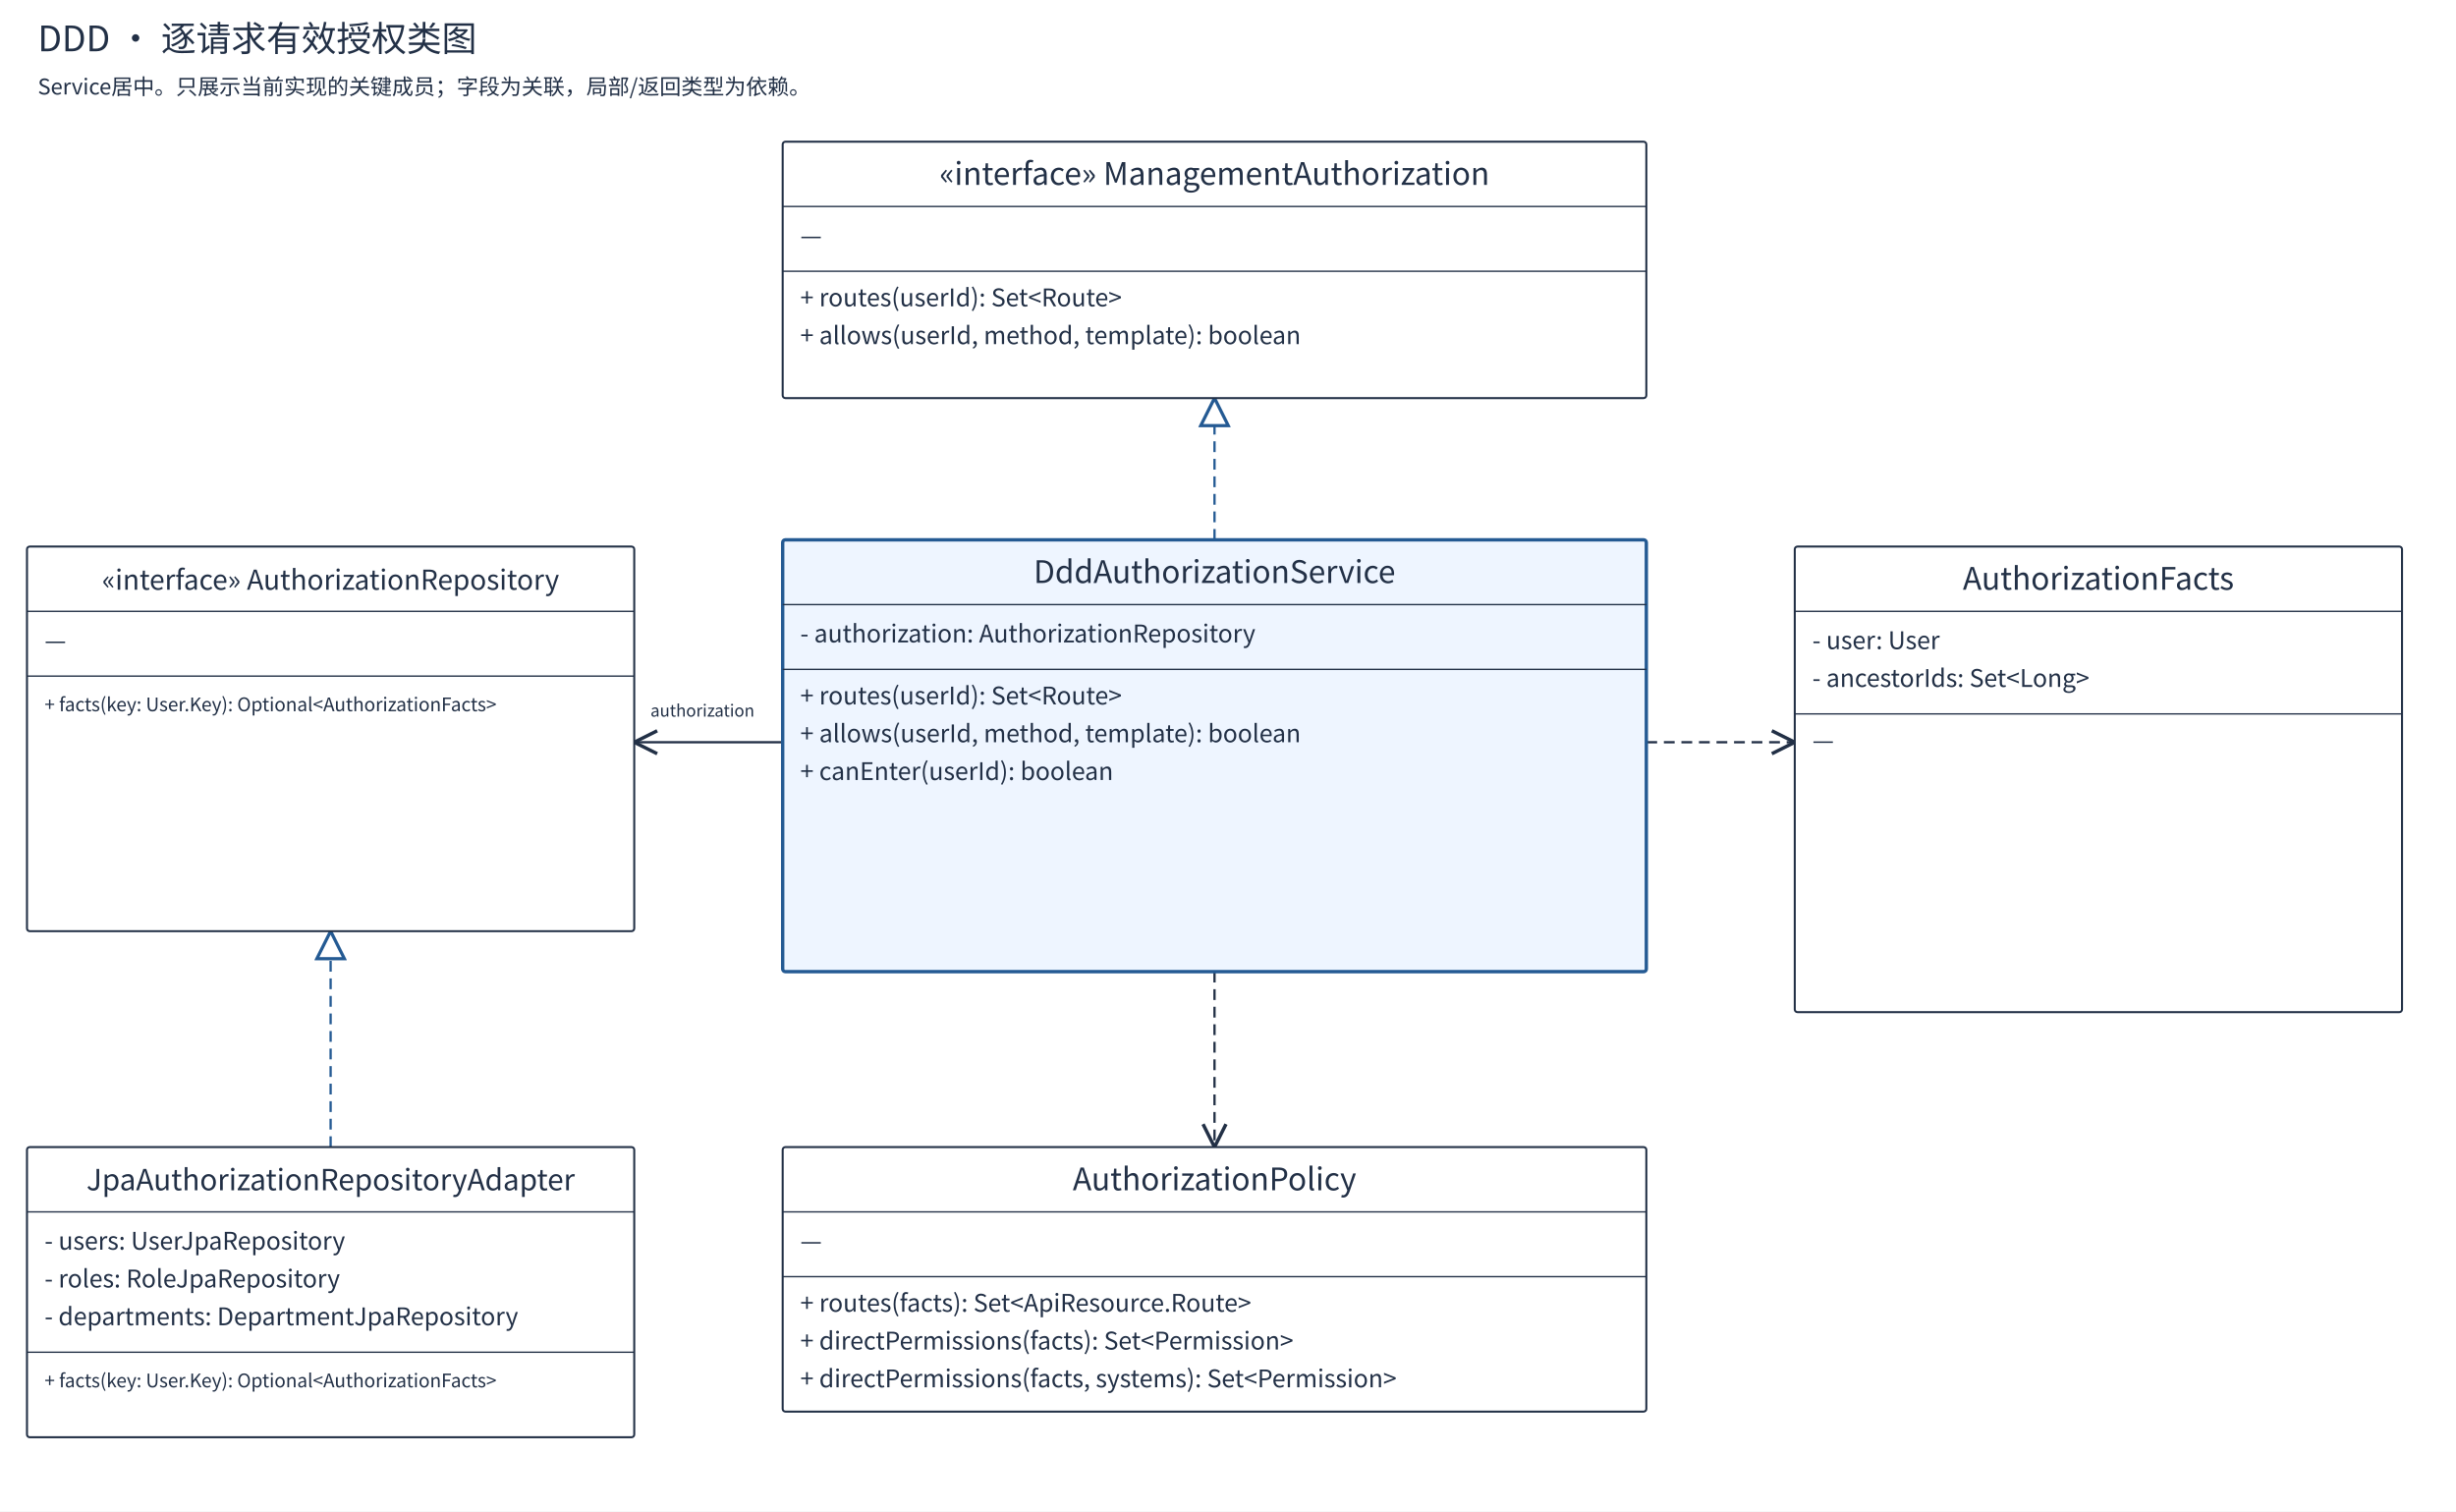
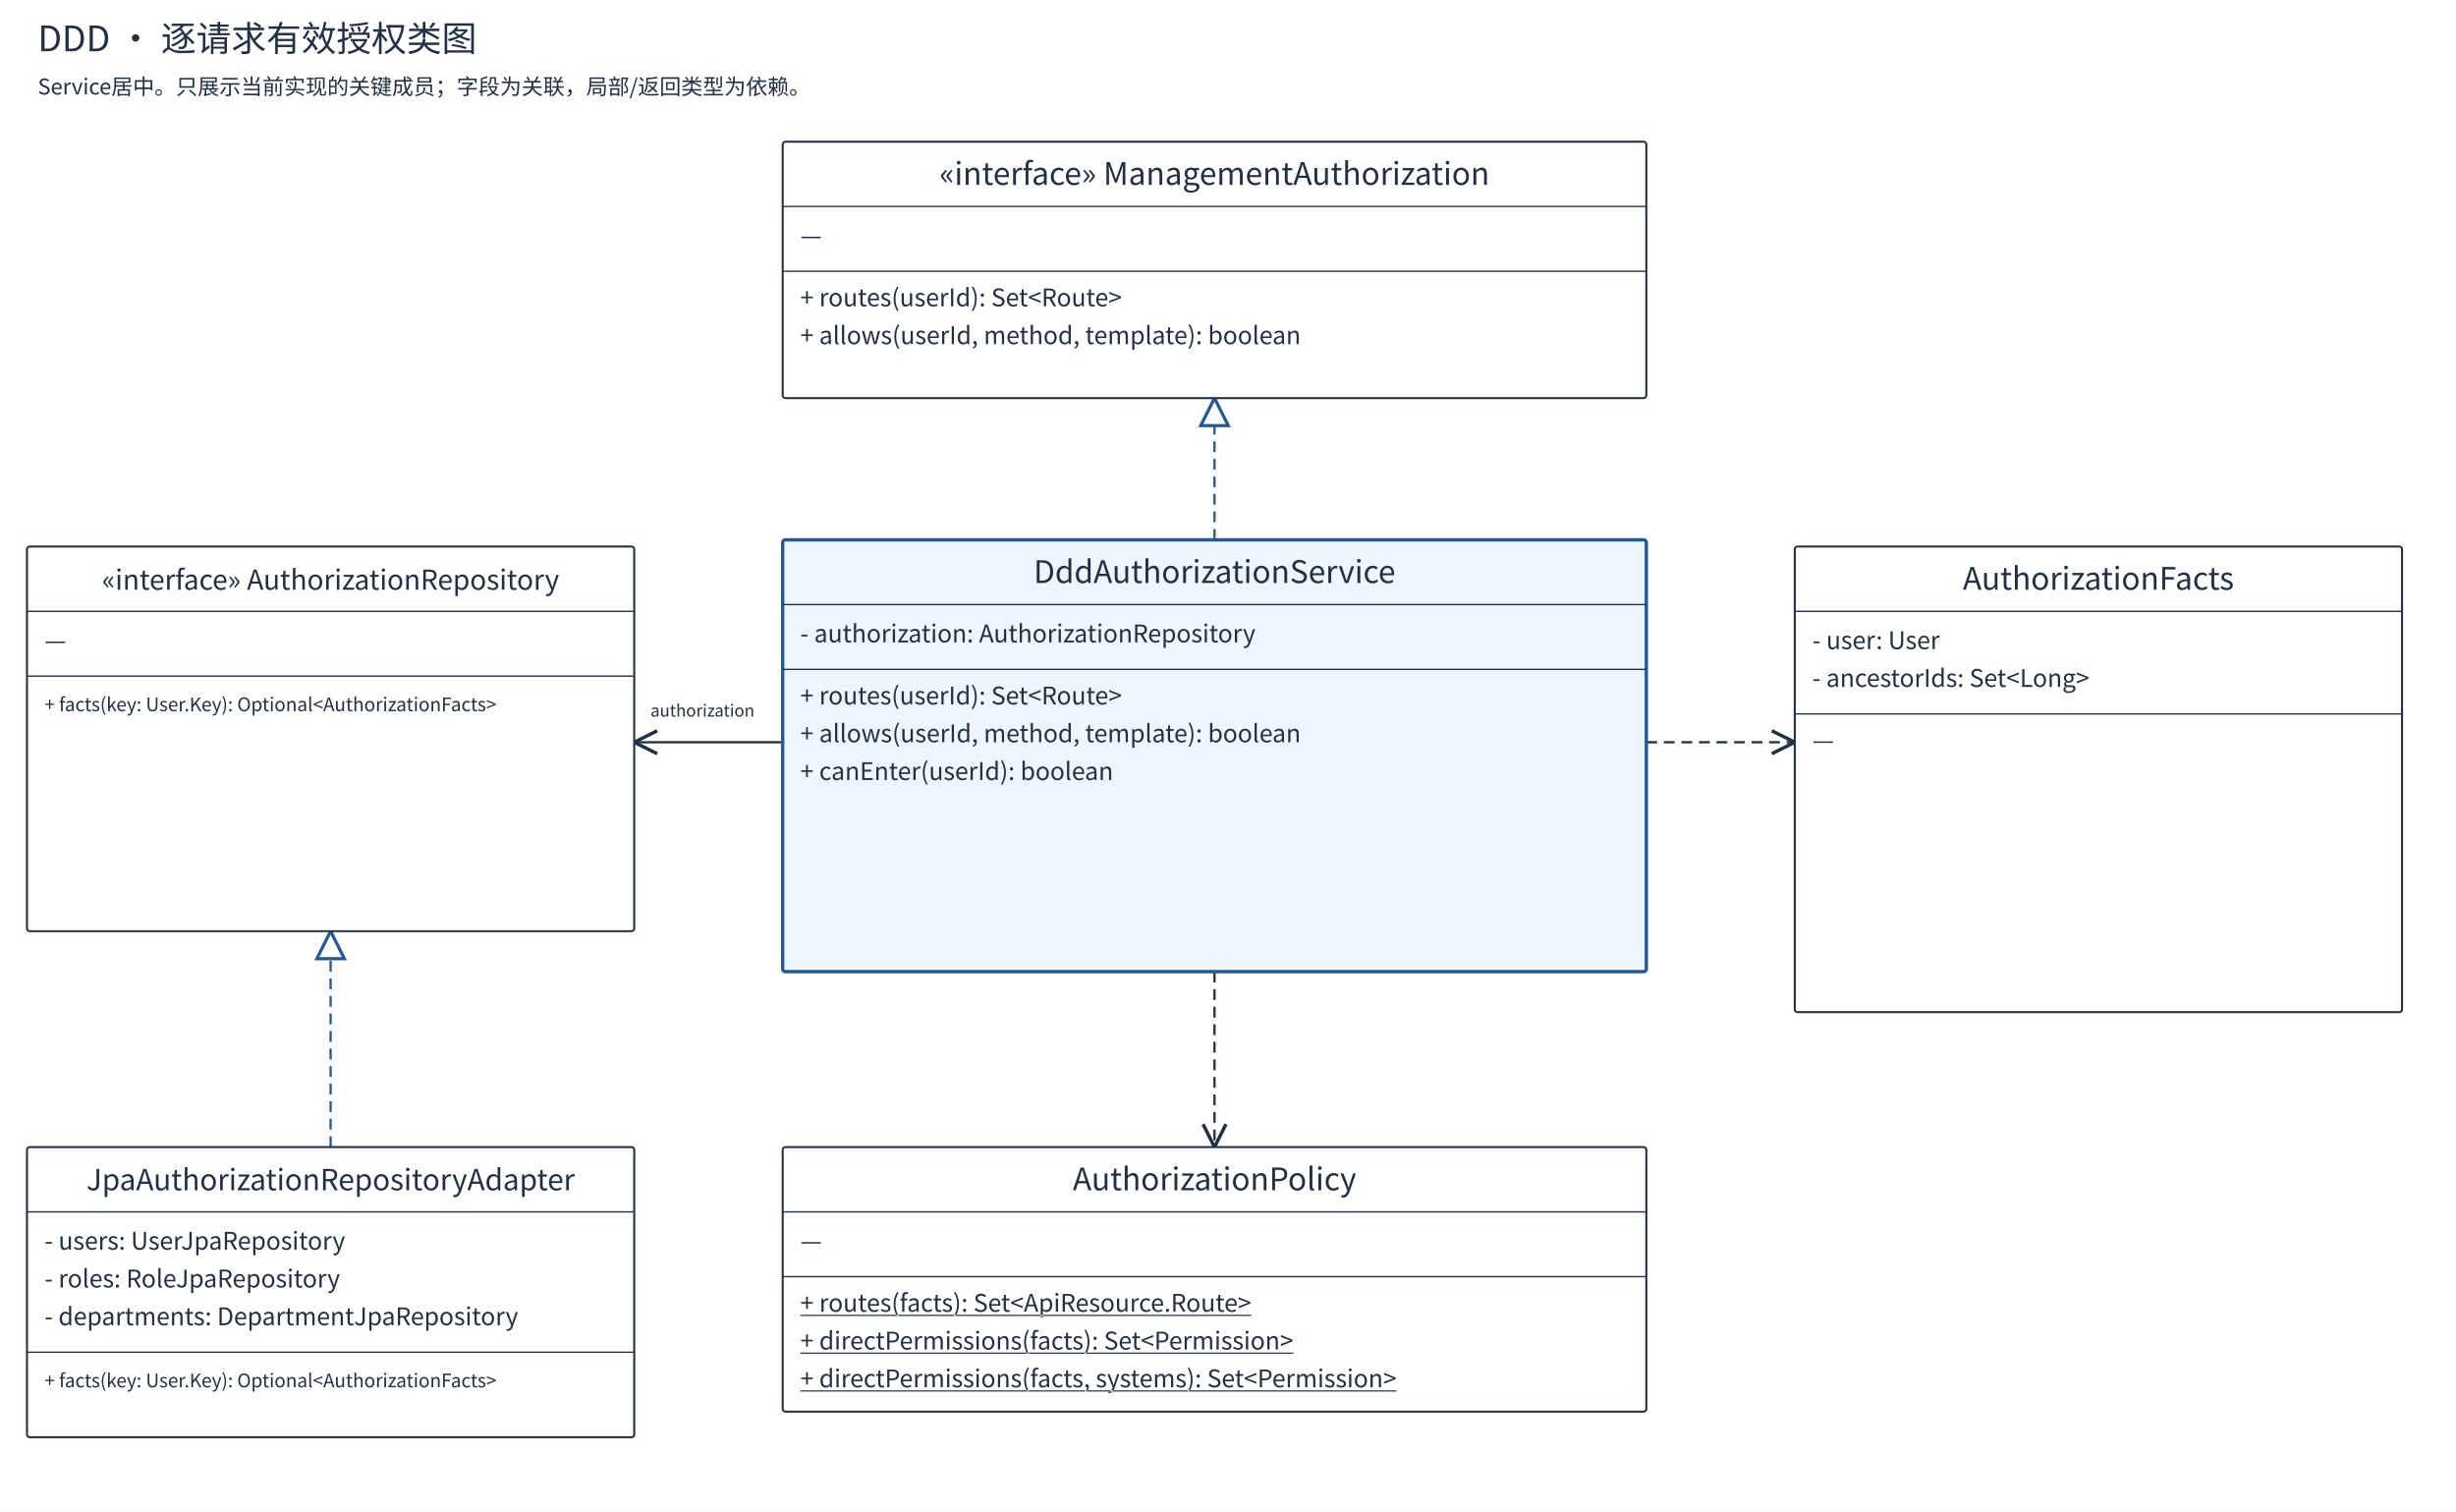
<svg xmlns="http://www.w3.org/2000/svg" width="1820" height="1120" viewBox="0 0 1820 1120">
  <defs>
    <marker id="open" markerWidth="12" markerHeight="12" refX="11" refY="6" orient="auto">
      <path d="M1,1 L11,6 L1,11" fill="none" stroke="#223046" stroke-width="1.5" />
    </marker>
    <marker id="triangle" markerWidth="14" markerHeight="14" refX="13" refY="7" orient="auto">
      <path d="M1,1 L13,7 L1,13 Z" fill="white" stroke="#245a93" stroke-width="1.4" />
    </marker>
    <marker id="filled" markerWidth="12" markerHeight="12" refX="11" refY="6" orient="auto">
      <path d="M1,1 L11,6 L1,11 Z" fill="#223046" />
    </marker>
  </defs>
  <rect width="100%" height="100%" fill="white" />
  <g font-family="Microsoft YaHei,Noto Sans CJK SC,Arial,sans-serif">
    <text x="28" y="38" font-size="26" text-anchor="start" fill="#223046">DDD · 逐请求有效授权类图</text>
    <text x="28" y="70" font-size="16" text-anchor="start" fill="#223046">Service居中。只展示当前实现的关键成员；字段为关联，局部/返回类型为依赖。</text>
    <polyline points="900,400 900,295" fill="none" stroke="#245a93" stroke-width="1.7" stroke-dasharray="8 5" marker-end="url(#triangle)" />
    <polyline points="580,550 470,550" fill="none" stroke="#223046" stroke-width="1.7" marker-end="url(#open)" />
    <text x="482" y="531" font-size="12.256" text-anchor="start" fill="#223046">authorization</text>
    <polyline points="1220,550 1330,550" fill="none" stroke="#223046" stroke-width="1.7" stroke-dasharray="8 5" marker-end="url(#open)" />
    <polyline points="900,720 900,850" fill="none" stroke="#223046" stroke-width="1.7" stroke-dasharray="8 5" marker-end="url(#open)" />
    <polyline points="245,850 245,690" fill="none" stroke="#245a93" stroke-width="1.7" stroke-dasharray="8 5" marker-end="url(#triangle)" />
    <rect x="580" y="400" width="640" height="320" rx="2" fill="#eef5ff" stroke="#245a93" stroke-width="2.5" />
    <path d="M580,448H1220 M580,496H1220" stroke="#223046" />
    <text x="900" y="432" font-size="23" text-anchor="middle" fill="#223046">DddAuthorizationService</text>
    <text x="593" y="476" font-size="18" text-anchor="start" fill="#223046">- authorization: AuthorizationRepository</text>
    <text x="593" y="522" font-size="18" text-anchor="start" fill="#223046">+ routes(userId): Set&lt;Route&gt;</text>
    <text x="593" y="550" font-size="18" text-anchor="start" fill="#223046">+ allows(userId, method, template): boolean</text>
    <text x="593" y="578" font-size="18" text-anchor="start" fill="#223046">+ canEnter(userId): boolean</text>
    <rect x="580" y="105" width="640" height="190" rx="2" fill="white" stroke="#223046" stroke-width="1.5" />
    <path d="M580,153H1220 M580,201H1220" stroke="#223046" />
    <text x="900" y="137" font-size="23" text-anchor="middle" fill="#223046">«interface» ManagementAuthorization</text>
    <text x="593" y="181" font-size="18" text-anchor="start" fill="#223046">—</text>
    <text x="593" y="227" font-size="18" text-anchor="start" fill="#223046">+ routes(userId): Set&lt;Route&gt;</text>
    <text x="593" y="255" font-size="18" text-anchor="start" fill="#223046">+ allows(userId, method, template): boolean</text>
    <rect x="20" y="405" width="450" height="285" rx="2" fill="white" stroke="#223046" stroke-width="1.5" />
    <path d="M20,453H470 M20,501H470" stroke="#223046" />
    <text x="245" y="437" font-size="20.339" text-anchor="middle" fill="#223046">«interface» AuthorizationRepository</text>
    <text x="33" y="481" font-size="18" text-anchor="start" fill="#223046">—</text>
    <text x="33" y="527" font-size="13.82" text-anchor="start" fill="#223046">+ facts(key: User.Key): Optional&lt;AuthorizationFacts&gt;</text>
    <rect x="1330" y="405" width="450" height="345" rx="2" fill="white" stroke="#223046" stroke-width="1.5" />
    <path d="M1330,453H1780 M1330,529H1780" stroke="#223046" />
    <text x="1555" y="437" font-size="23" text-anchor="middle" fill="#223046">AuthorizationFacts</text>
    <text x="1343" y="481" font-size="18" text-anchor="start" fill="#223046">- user: User</text>
    <text x="1343" y="509" font-size="18" text-anchor="start" fill="#223046">- ancestorIds: Set&lt;Long&gt;</text>
    <text x="1343" y="555" font-size="18" text-anchor="start" fill="#223046">—</text>
    <rect x="580" y="850" width="640" height="196" rx="2" fill="white" stroke="#223046" stroke-width="1.5" />
    <path d="M580,898H1220 M580,946H1220" stroke="#223046" />
    <text x="900" y="882" font-size="23" text-anchor="middle" fill="#223046">AuthorizationPolicy</text>
    <text x="593" y="926" font-size="18" text-anchor="start" fill="#223046">—</text>
-     <text x="593" y="972" font-size="18" text-anchor="start" fill="#223046">+ routes(facts): Set&lt;ApiResource.Route&gt;</text>
-     <text x="593" y="1000" font-size="18" text-anchor="start" fill="#223046">+ directPermissions(facts): Set&lt;Permission&gt;</text>
-     <text x="593" y="1028" font-size="18" text-anchor="start" fill="#223046">+ directPermissions(facts, systems): Set&lt;Permission&gt;</text>
+     <text text-decoration="underline" x="593" y="972" font-size="18" text-anchor="start" fill="#223046">+ routes(facts): Set&lt;ApiResource.Route&gt;</text>
+     <text text-decoration="underline" x="593" y="1000" font-size="18" text-anchor="start" fill="#223046">+ directPermissions(facts): Set&lt;Permission&gt;</text>
+     <text text-decoration="underline" x="593" y="1028" font-size="18" text-anchor="start" fill="#223046">+ directPermissions(facts, systems): Set&lt;Permission&gt;</text>
    <rect x="20" y="850" width="450" height="215" rx="2" fill="white" stroke="#223046" stroke-width="1.5" />
    <path d="M20,898H470 M20,1002H470" stroke="#223046" />
    <text x="245" y="882" font-size="21.572" text-anchor="middle" fill="#223046">JpaAuthorizationRepositoryAdapter</text>
    <text x="33" y="926" font-size="18" text-anchor="start" fill="#223046">- users: UserJpaRepository</text>
    <text x="33" y="954" font-size="18" text-anchor="start" fill="#223046">- roles: RoleJpaRepository</text>
    <text x="33" y="982" font-size="18" text-anchor="start" fill="#223046">- departments: DepartmentJpaRepository</text>
    <text x="33" y="1028" font-size="13.82" text-anchor="start" fill="#223046">+ facts(key: User.Key): Optional&lt;AuthorizationFacts&gt;</text>
  </g>
</svg>
